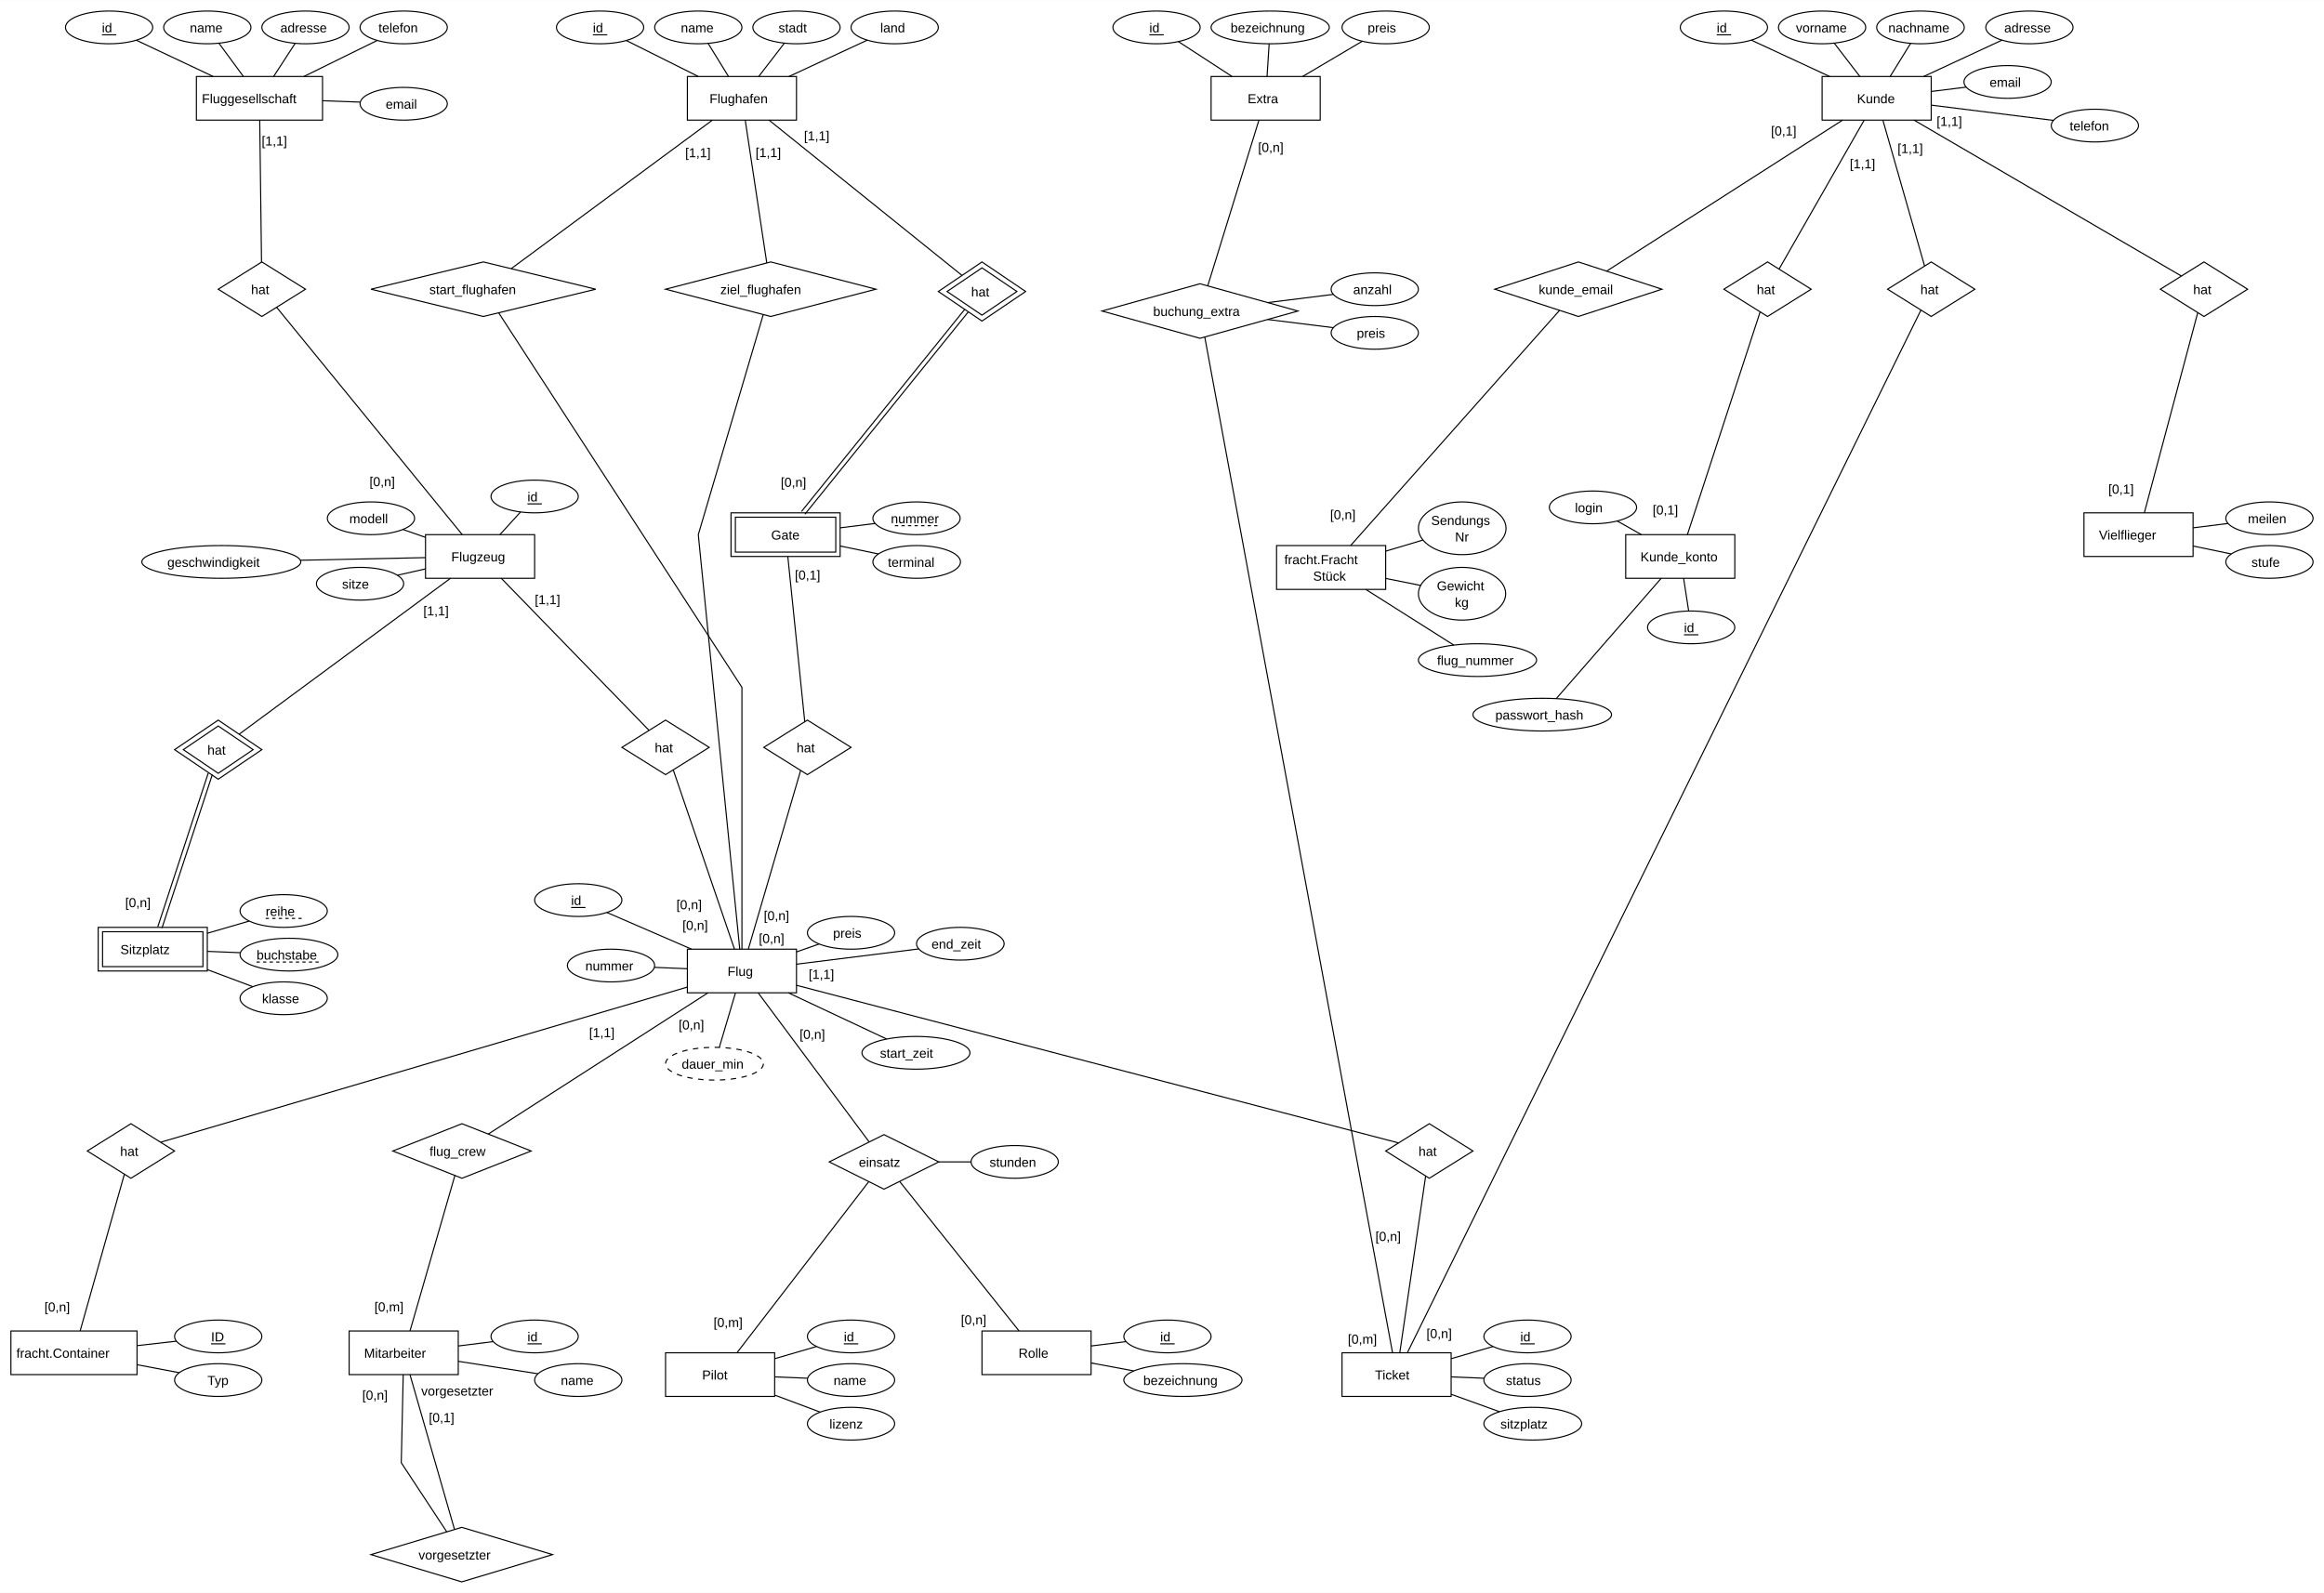
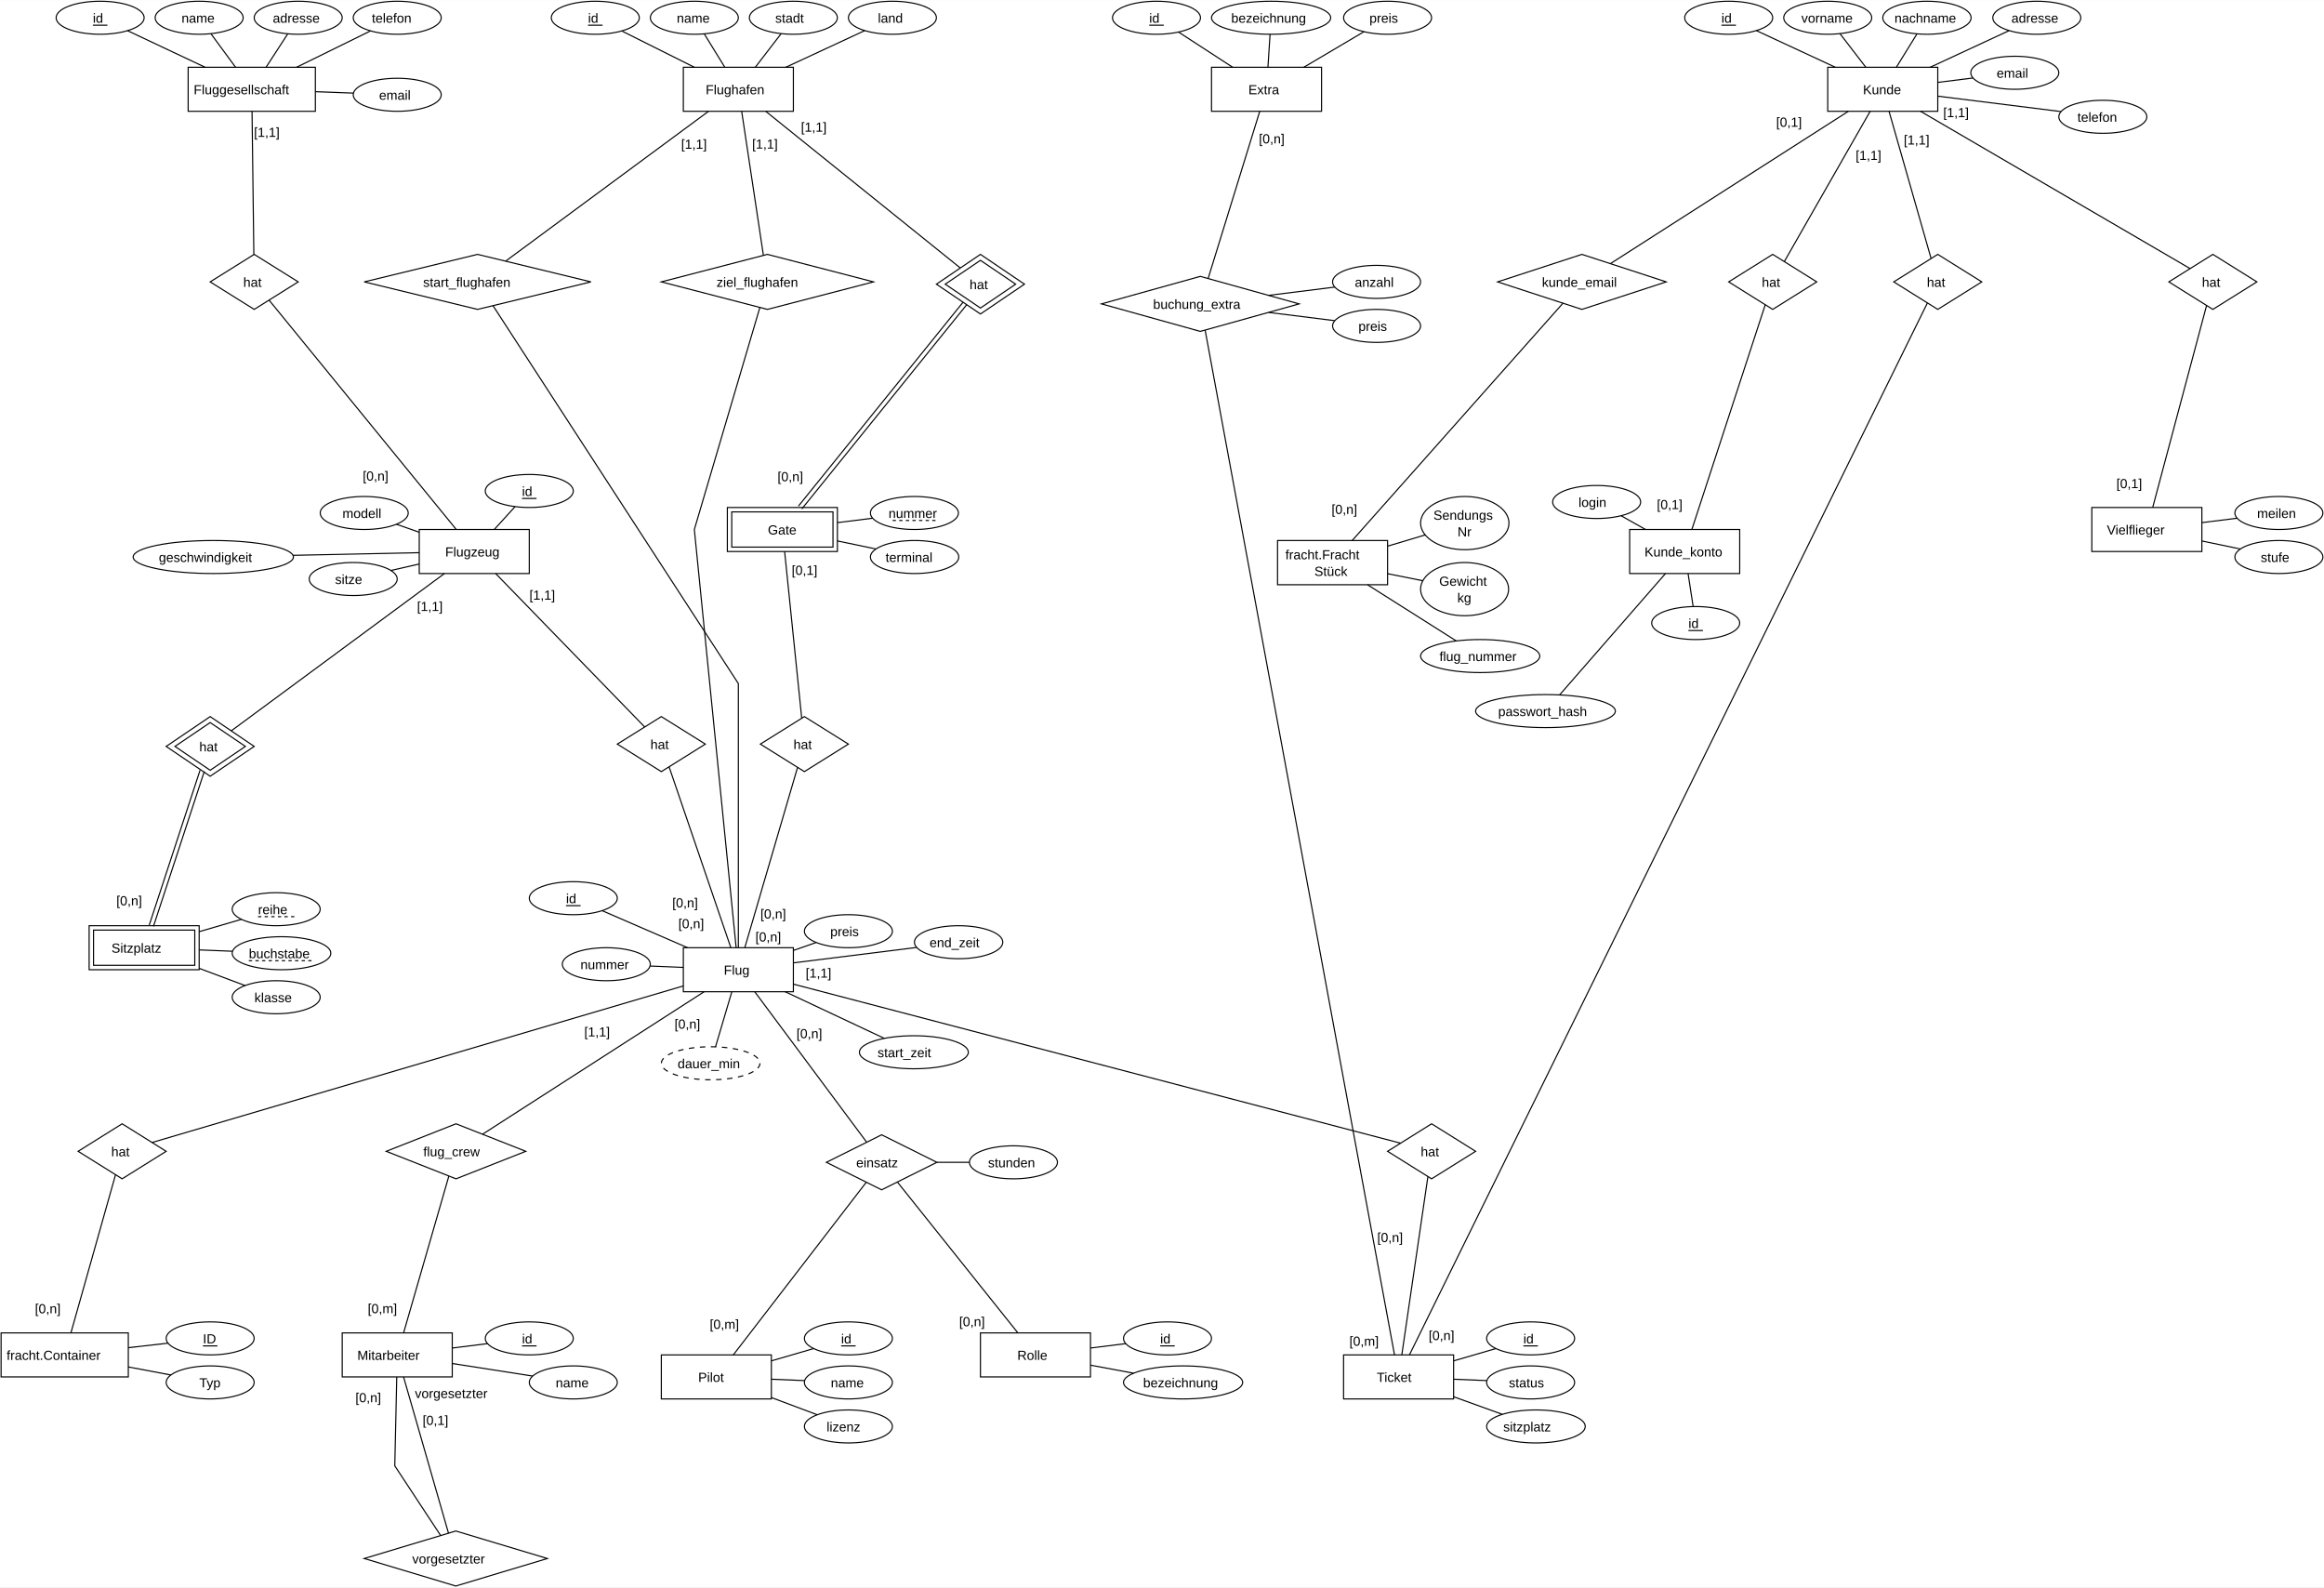
- <svg xmlns="http://www.w3.org/2000/svg" width="2840" height="1947" viewBox="10 10 2130 1460" font-family="Arial, Helvetica, sans-serif" xml:space="preserve">
-   <rect x="10" y="10" width="2130" height="1460" fill="#ffffff" />
+ <svg xmlns="http://www.w3.org/2000/svg" width="2816" height="1923" viewBox="19 19 2112 1442" font-family="Arial, Helvetica, sans-serif" xml:space="preserve">
+   <rect x="19" y="19" width="2112" height="1442" fill="#ffffff" />
  <rect x="20" y="1230" width="115.6" height="40" fill="#ffffff" stroke="#000000" stroke-width="1" />
  <text x="25" y="1254.51" font-size="12">fracht.Container</text>
  <rect x="1180" y="510" width="100" height="40.19" fill="#ffffff" stroke="#000000" stroke-width="1" />
  <text x="1187.1" y="527.06" font-size="12">fracht.Fracht</text>
  <text x="1213.5" y="542.15" font-size="12">Stück</text>
  <rect x="1120" y="80" width="100" height="40" fill="#ffffff" stroke="#000000" stroke-width="1" />
  <text x="1153.5" y="104.51" font-size="12">Extra</text>
  <rect x="640" y="880" width="100" height="40" fill="#ffffff" stroke="#000000" stroke-width="1" />
  <text x="676.8" y="904.51" font-size="12">Flug</text>
  <rect x="190" y="80" width="115.6" height="40" fill="#ffffff" stroke="#000000" stroke-width="1" />
  <text x="195" y="104.51" font-size="12">Fluggesellschaft</text>
  <rect x="640" y="80" width="100" height="40" fill="#ffffff" stroke="#000000" stroke-width="1" />
  <text x="660.3" y="104.51" font-size="12">Flughafen</text>
  <rect x="400" y="500" width="100" height="40" fill="#ffffff" stroke="#000000" stroke-width="1" />
  <text x="423.6" y="524.51" font-size="12">Flugzeug</text>
  <rect x="680" y="480" width="100" height="40" fill="#ffffff" stroke="#000000" stroke-width="1" />
  <rect x="684" y="484" width="92" height="32" fill="none" stroke="#000000" stroke-width="1" />
  <text x="716.8" y="504.51" font-size="12">Gate</text>
  <rect x="1680" y="80" width="100" height="40" fill="#ffffff" stroke="#000000" stroke-width="1" />
  <text x="1712" y="104.51" font-size="12">Kunde</text>
  <rect x="1500" y="500" width="100" height="40" fill="#ffffff" stroke="#000000" stroke-width="1" />
  <text x="1513.5" y="524.51" font-size="12">Kunde_konto</text>
  <rect x="330" y="1230" width="100" height="40" fill="#ffffff" stroke="#000000" stroke-width="1" />
  <text x="343.7" y="1254.51" font-size="12">Mitarbeiter</text>
  <rect x="620" y="1250" width="100" height="40" fill="#ffffff" stroke="#000000" stroke-width="1" />
  <text x="653.5" y="1274.51" font-size="12">Pilot</text>
  <rect x="910" y="1230" width="100" height="40" fill="#ffffff" stroke="#000000" stroke-width="1" />
  <text x="943.5" y="1254.51" font-size="12">Rolle</text>
  <rect x="100" y="860" width="100" height="40" fill="#ffffff" stroke="#000000" stroke-width="1" />
  <rect x="104" y="864" width="92" height="32" fill="none" stroke="#000000" stroke-width="1" />
  <text x="120.3" y="884.51" font-size="12">Sitzplatz</text>
  <rect x="1240" y="1250" width="100" height="40" fill="#ffffff" stroke="#000000" stroke-width="1" />
  <text x="1270.2" y="1274.51" font-size="12">Ticket</text>
  <rect x="1920" y="480" width="100" height="40" fill="#ffffff" stroke="#000000" stroke-width="1" />
  <text x="1933.7" y="504.51" font-size="12">Vielflieger</text>
  <ellipse cx="210" cy="1235" rx="40" ry="15" fill="#ffffff" stroke="#000000" stroke-width="1" />
  <polyline points="203.4,1241.79 216.6,1241.79" fill="none" stroke="#000000" stroke-width="1" />
  <text x="203.4" y="1239.51" font-size="12">ID</text>
  <ellipse cx="210" cy="1275" rx="40" ry="15" fill="#ffffff" stroke="#000000" stroke-width="1" />
  <text x="200.1" y="1279.51" font-size="12">Typ</text>
  <polygon points="130,1040 170,1065 130,1090 90,1065" fill="#ffffff" stroke="#000000" stroke-width="1" />
  <text x="120.1" y="1069.51" font-size="12">hat</text>
  <ellipse cx="1350.16" cy="494.17" rx="40.16" ry="24.17" fill="#ffffff" stroke="#000000" stroke-width="1" />
  <text x="1321.66" y="491.14" font-size="12">Sendungs</text>
  <text x="1343.56" y="506.23" font-size="12">Nr</text>
  <ellipse cx="1350" cy="554.17" rx="40" ry="24.17" fill="#ffffff" stroke="#000000" stroke-width="1" />
  <text x="1326.9" y="551.14" font-size="12">Gewicht</text>
  <text x="1343.4" y="566.23" font-size="12">kg</text>
  <ellipse cx="1364.16" cy="615" rx="54.16" ry="15" fill="#ffffff" stroke="#000000" stroke-width="1" />
  <text x="1327.16" y="619.51" font-size="12">flug_nummer</text>
  <polygon points="1456.6,250 1533.2,275 1456.6,300 1380,275" fill="#ffffff" stroke="#000000" stroke-width="1" />
  <text x="1420.3" y="279.51" font-size="12">kunde_email</text>
  <polygon points="1109.8,270 1199.6,295 1109.8,320 1020,295" fill="#ffffff" stroke="#000000" stroke-width="1" />
  <text x="1066.9" y="299.51" font-size="12">buchung_extra</text>
  <ellipse cx="1270" cy="275" rx="40" ry="15" fill="#ffffff" stroke="#000000" stroke-width="1" />
  <text x="1250.2" y="279.51" font-size="12">anzahl</text>
  <ellipse cx="1270" cy="315" rx="40" ry="15" fill="#ffffff" stroke="#000000" stroke-width="1" />
  <text x="1253.5" y="319.51" font-size="12">preis</text>
  <polygon points="820.2,1050 870.4,1075 820.2,1100 770,1075" fill="#ffffff" stroke="#000000" stroke-width="1" />
  <text x="797.1" y="1079.51" font-size="12">einsatz</text>
  <ellipse cx="940" cy="1075" rx="40" ry="15" fill="#ffffff" stroke="#000000" stroke-width="1" />
  <text x="916.9" y="1079.51" font-size="12">stunden</text>
  <ellipse cx="1070" cy="35" rx="40" ry="15" fill="#ffffff" stroke="#000000" stroke-width="1" />
  <polyline points="1063.4,41.79 1076.6,41.79" fill="none" stroke="#000000" stroke-width="1" />
  <text x="1063.4" y="39.51" font-size="12">id</text>
  <ellipse cx="1174.16" cy="35" rx="54.16" ry="15" fill="#ffffff" stroke="#000000" stroke-width="1" />
  <text x="1137.86" y="39.51" font-size="12">bezeichnung</text>
  <ellipse cx="1280" cy="35" rx="40" ry="15" fill="#ffffff" stroke="#000000" stroke-width="1" />
  <text x="1263.5" y="39.51" font-size="12">preis</text>
  <ellipse cx="540" cy="835" rx="40" ry="15" fill="#ffffff" stroke="#000000" stroke-width="1" />
  <polyline points="533.4,841.79 546.6,841.79" fill="none" stroke="#000000" stroke-width="1" />
  <text x="533.4" y="839.51" font-size="12">id</text>
  <ellipse cx="570" cy="895" rx="40" ry="15" fill="#ffffff" stroke="#000000" stroke-width="1" />
  <text x="546.5" y="899.51" font-size="12">nummer</text>
  <ellipse cx="790" cy="865" rx="40" ry="15" fill="#ffffff" stroke="#000000" stroke-width="1" />
  <text x="773.5" y="869.51" font-size="12">preis</text>
  <ellipse cx="849.5" cy="975" rx="49.5" ry="15" fill="#ffffff" stroke="#000000" stroke-width="1" />
  <text x="816.5" y="979.51" font-size="12">start_zeit</text>
  <ellipse cx="890.16" cy="875" rx="40.16" ry="15" fill="#ffffff" stroke="#000000" stroke-width="1" />
  <text x="863.76" y="879.51" font-size="12">end_zeit</text>
  <ellipse cx="664.83" cy="985" rx="44.83" ry="15" fill="#ffffff" stroke="#000000" stroke-width="0" />
  <polyline points="709.66,985 709.49,986.31 708.98,987.6 708.13,988.88 706.96,990.13 705.46,991.34 703.66,992.5 701.55,993.6 699.17,994.64 696.53,995.61 693.65,996.49 690.54,997.29 687.25,997.99 683.78,998.59 680.16,999.1 676.43,999.49 672.62,999.77 668.74,999.94 664.83,1000 660.92,999.94 657.05,999.77 653.23,999.49 649.5,999.1 645.88,998.59 642.42,997.99 639.12,997.29 636.01,996.49 633.13,995.61 630.49,994.64 628.11,993.6 626.01,992.5 624.2,991.34 622.7,990.13 621.53,988.88 620.68,987.6 620.17,986.31 620,985 620.17,983.69 620.68,982.4 621.53,981.12 622.7,979.87 624.2,978.66 626.01,977.5 628.11,976.4 630.49,975.36 633.13,974.39 636.01,973.51 639.12,972.71 642.42,972.01 645.88,971.41 649.5,970.9 653.23,970.51 657.05,970.23 660.92,970.06 664.83,970 668.74,970.06 672.62,970.23 676.43,970.51 680.16,970.9 683.78,971.41 687.25,972.01 690.54,972.71 693.65,973.51 696.53,974.39 699.17,975.36 701.55,976.4 703.66,977.5 705.46,978.66 706.96,979.87 708.13,981.12 708.98,982.4 709.49,983.69 709.66,985" fill="none" stroke="#000000" stroke-width="1" stroke-dasharray="5 5" />
  <text x="634.83" y="989.51" font-size="12">dauer_min</text>
  <polygon points="620,670 660,695 620,720 580,695" fill="#ffffff" stroke="#000000" stroke-width="1" />
  <text x="610.1" y="699.51" font-size="12">hat</text>
  <polygon points="750,670 790,695 750,720 710,695" fill="#ffffff" stroke="#000000" stroke-width="1" />
  <text x="740.1" y="699.51" font-size="12">hat</text>
  <polygon points="453,250 556,275 453,300 350,275" fill="#ffffff" stroke="#000000" stroke-width="1" />
  <text x="403.5" y="279.51" font-size="12">start_flughafen</text>
  <polygon points="716.4,250 812.8,275 716.4,300 620,275" fill="#ffffff" stroke="#000000" stroke-width="1" />
  <text x="670.2" y="279.51" font-size="12">ziel_flughafen</text>
  <polygon points="433.4,1040 496.8,1065 433.4,1090 370,1065" fill="#ffffff" stroke="#000000" stroke-width="1" />
  <text x="403.7" y="1069.51" font-size="12">flug_crew</text>
  <ellipse cx="110" cy="35" rx="40" ry="15" fill="#ffffff" stroke="#000000" stroke-width="1" />
  <polyline points="103.4,41.79 116.6,41.79" fill="none" stroke="#000000" stroke-width="1" />
  <text x="103.4" y="39.51" font-size="12">id</text>
  <ellipse cx="200" cy="35" rx="40" ry="15" fill="#ffffff" stroke="#000000" stroke-width="1" />
  <text x="184" y="39.51" font-size="12">name</text>
  <ellipse cx="290" cy="35" rx="40" ry="15" fill="#ffffff" stroke="#000000" stroke-width="1" />
  <text x="266.9" y="39.51" font-size="12">adresse</text>
  <ellipse cx="380" cy="35" rx="40" ry="15" fill="#ffffff" stroke="#000000" stroke-width="1" />
  <text x="356.9" y="39.51" font-size="12">telefon</text>
  <ellipse cx="380" cy="105" rx="40" ry="15" fill="#ffffff" stroke="#000000" stroke-width="1" />
  <text x="363.5" y="109.51" font-size="12">email</text>
  <ellipse cx="560" cy="35" rx="40" ry="15" fill="#ffffff" stroke="#000000" stroke-width="1" />
  <polyline points="553.4,41.79 566.6,41.79" fill="none" stroke="#000000" stroke-width="1" />
  <text x="553.4" y="39.51" font-size="12">id</text>
  <ellipse cx="650" cy="35" rx="40" ry="15" fill="#ffffff" stroke="#000000" stroke-width="1" />
  <text x="634" y="39.51" font-size="12">name</text>
  <ellipse cx="740" cy="35" rx="40" ry="15" fill="#ffffff" stroke="#000000" stroke-width="1" />
  <text x="723.5" y="39.51" font-size="12">stadt</text>
  <ellipse cx="830" cy="35" rx="40" ry="15" fill="#ffffff" stroke="#000000" stroke-width="1" />
  <text x="816.8" y="39.51" font-size="12">land</text>
  <ellipse cx="500" cy="465" rx="40" ry="15" fill="#ffffff" stroke="#000000" stroke-width="1" />
  <polyline points="493.4,471.79 506.6,471.79" fill="none" stroke="#000000" stroke-width="1" />
  <text x="493.4" y="469.51" font-size="12">id</text>
  <ellipse cx="350" cy="485" rx="40" ry="15" fill="#ffffff" stroke="#000000" stroke-width="1" />
  <text x="330.2" y="489.51" font-size="12">modell</text>
  <ellipse cx="340" cy="545" rx="40" ry="15" fill="#ffffff" stroke="#000000" stroke-width="1" />
  <text x="323.5" y="549.51" font-size="12">sitze</text>
  <ellipse cx="212.83" cy="525" rx="72.83" ry="15" fill="#ffffff" stroke="#000000" stroke-width="1" />
  <text x="163.33" y="529.51" font-size="12">geschwindigkeit</text>
  <polygon points="250,250 290,275 250,300 210,275" fill="#ffffff" stroke="#000000" stroke-width="1" />
  <text x="240.1" y="279.51" font-size="12">hat</text>
  <ellipse cx="850" cy="485" rx="40" ry="15" fill="#ffffff" stroke="#000000" stroke-width="1" />
  <polyline points="830.2,491.79 869.8,491.79" fill="none" stroke="#000000" stroke-width="1" stroke-dasharray="3 3" />
  <text x="826.5" y="489.51" font-size="12">nummer</text>
  <ellipse cx="850.16" cy="525" rx="40.16" ry="15" fill="#ffffff" stroke="#000000" stroke-width="1" />
  <text x="823.76" y="529.51" font-size="12">terminal</text>
  <polygon points="910,250 950,277.09 910,304.19 870,277.09" fill="#ffffff" stroke="#000000" stroke-width="1" />
  <polygon points="910,255.42 942,277.09 910,298.77 878,277.09" fill="none" stroke="#000000" stroke-width="1" />
  <text x="900.1" y="281.61" font-size="12">hat</text>
  <ellipse cx="1590" cy="35" rx="40" ry="15" fill="#ffffff" stroke="#000000" stroke-width="1" />
  <polyline points="1583.4,41.79 1596.6,41.79" fill="none" stroke="#000000" stroke-width="1" />
  <text x="1583.4" y="39.51" font-size="12">id</text>
  <ellipse cx="1680" cy="35" rx="40" ry="15" fill="#ffffff" stroke="#000000" stroke-width="1" />
  <text x="1656" y="39.51" font-size="12">vorname</text>
  <ellipse cx="1770.16" cy="35" rx="40.16" ry="15" fill="#ffffff" stroke="#000000" stroke-width="1" />
  <text x="1740.66" y="39.51" font-size="12">nachname</text>
  <ellipse cx="1870" cy="35" rx="40" ry="15" fill="#ffffff" stroke="#000000" stroke-width="1" />
  <text x="1846.9" y="39.51" font-size="12">adresse</text>
  <ellipse cx="1850" cy="85" rx="40" ry="15" fill="#ffffff" stroke="#000000" stroke-width="1" />
  <text x="1833.5" y="89.51" font-size="12">email</text>
  <ellipse cx="1930" cy="125" rx="40" ry="15" fill="#ffffff" stroke="#000000" stroke-width="1" />
  <text x="1906.9" y="129.51" font-size="12">telefon</text>
  <ellipse cx="1560" cy="585" rx="40" ry="15" fill="#ffffff" stroke="#000000" stroke-width="1" />
  <polyline points="1553.4,591.79 1566.6,591.79" fill="none" stroke="#000000" stroke-width="1" />
  <text x="1553.4" y="589.51" font-size="12">id</text>
  <ellipse cx="1470" cy="475" rx="40" ry="15" fill="#ffffff" stroke="#000000" stroke-width="1" />
  <text x="1453.5" y="479.51" font-size="12">login</text>
  <ellipse cx="1423.5" cy="665" rx="63.5" ry="15" fill="#ffffff" stroke="#000000" stroke-width="1" />
  <text x="1380.5" y="669.51" font-size="12">passwort_hash</text>
  <polygon points="1630,250 1670,275 1630,300 1590,275" fill="#ffffff" stroke="#000000" stroke-width="1" />
  <text x="1620.1" y="279.51" font-size="12">hat</text>
  <ellipse cx="500" cy="1235" rx="40" ry="15" fill="#ffffff" stroke="#000000" stroke-width="1" />
  <polyline points="493.4,1241.79 506.6,1241.79" fill="none" stroke="#000000" stroke-width="1" />
  <text x="493.4" y="1239.51" font-size="12">id</text>
  <ellipse cx="540" cy="1275" rx="40" ry="15" fill="#ffffff" stroke="#000000" stroke-width="1" />
  <text x="524" y="1279.51" font-size="12">name</text>
  <polygon points="433.2,1410 516.4,1435 433.2,1460 350,1435" fill="#ffffff" stroke="#000000" stroke-width="1" />
  <text x="393.6" y="1439.51" font-size="12">vorgesetzter</text>
  <ellipse cx="790" cy="1235" rx="40" ry="15" fill="#ffffff" stroke="#000000" stroke-width="1" />
  <polyline points="783.4,1241.79 796.6,1241.79" fill="none" stroke="#000000" stroke-width="1" />
  <text x="783.4" y="1239.51" font-size="12">id</text>
  <ellipse cx="790" cy="1275" rx="40" ry="15" fill="#ffffff" stroke="#000000" stroke-width="1" />
  <text x="774" y="1279.51" font-size="12">name</text>
  <ellipse cx="790" cy="1315" rx="40" ry="15" fill="#ffffff" stroke="#000000" stroke-width="1" />
  <text x="770.2" y="1319.51" font-size="12">lizenz</text>
  <ellipse cx="1080" cy="1235" rx="40" ry="15" fill="#ffffff" stroke="#000000" stroke-width="1" />
  <polyline points="1073.4,1241.79 1086.6,1241.79" fill="none" stroke="#000000" stroke-width="1" />
  <text x="1073.4" y="1239.51" font-size="12">id</text>
  <ellipse cx="1094.16" cy="1275" rx="54.16" ry="15" fill="#ffffff" stroke="#000000" stroke-width="1" />
  <text x="1057.86" y="1279.51" font-size="12">bezeichnung</text>
  <ellipse cx="270" cy="845" rx="40" ry="15" fill="#ffffff" stroke="#000000" stroke-width="1" />
  <polyline points="253.5,851.79 286.5,851.79" fill="none" stroke="#000000" stroke-width="1" stroke-dasharray="3 3" />
  <text x="253.5" y="849.51" font-size="12">reihe</text>
  <ellipse cx="274.83" cy="885" rx="44.83" ry="15" fill="#ffffff" stroke="#000000" stroke-width="1" />
  <polyline points="245.13,891.79 304.53,891.79" fill="none" stroke="#000000" stroke-width="1" stroke-dasharray="3 3" />
  <text x="245.13" y="889.51" font-size="12">buchstabe</text>
  <ellipse cx="270" cy="925" rx="40" ry="15" fill="#ffffff" stroke="#000000" stroke-width="1" />
  <text x="250.2" y="929.51" font-size="12">klasse</text>
  <polygon points="210,670 250,697.09 210,724.19 170,697.09" fill="#ffffff" stroke="#000000" stroke-width="1" />
  <polygon points="210,675.42 242,697.09 210,718.77 178,697.09" fill="none" stroke="#000000" stroke-width="1" />
  <text x="200.1" y="701.61" font-size="12">hat</text>
  <ellipse cx="1410" cy="1235" rx="40" ry="15" fill="#ffffff" stroke="#000000" stroke-width="1" />
  <polyline points="1403.4,1241.79 1416.6,1241.79" fill="none" stroke="#000000" stroke-width="1" />
  <text x="1403.4" y="1239.51" font-size="12">id</text>
  <ellipse cx="1410" cy="1275" rx="40" ry="15" fill="#ffffff" stroke="#000000" stroke-width="1" />
  <text x="1390.2" y="1279.51" font-size="12">status</text>
  <ellipse cx="1414.83" cy="1315" rx="44.83" ry="15" fill="#ffffff" stroke="#000000" stroke-width="1" />
  <text x="1385.13" y="1319.51" font-size="12">sitzplatz</text>
  <polygon points="1320,1040 1360,1065 1320,1090 1280,1065" fill="#ffffff" stroke="#000000" stroke-width="1" />
  <text x="1310.1" y="1069.51" font-size="12">hat</text>
  <polygon points="1780,250 1820,275 1780,300 1740,275" fill="#ffffff" stroke="#000000" stroke-width="1" />
  <text x="1770.1" y="279.51" font-size="12">hat</text>
  <ellipse cx="2090" cy="485" rx="40" ry="15" fill="#ffffff" stroke="#000000" stroke-width="1" />
  <text x="2070.2" y="489.51" font-size="12">meilen</text>
  <ellipse cx="2090" cy="525" rx="40" ry="15" fill="#ffffff" stroke="#000000" stroke-width="1" />
  <text x="2073.5" y="529.51" font-size="12">stufe</text>
  <polygon points="2030,250 2070,275 2030,300 1990,275" fill="#ffffff" stroke="#000000" stroke-width="1" />
  <text x="2020.1" y="279.51" font-size="12">hat</text>
  <polyline points="135.6,1243.44 171.71,1239.34" fill="none" stroke="#000000" stroke-width="1" />
  <polyline points="135.6,1260.93 174.28,1268.25" fill="none" stroke="#000000" stroke-width="1" />
  <polyline points="157.18,1056.99 640,914.73" fill="none" stroke="#000000" stroke-width="1" />
  <text x="549.93" y="960.63" font-size="12">[1,1]</text>
  <polyline points="124,1086.25 83.44,1230" fill="none" stroke="#000000" stroke-width="1" />
  <text x="50.73" y="1212.17" font-size="12">[0,n]</text>
  <polyline points="1280,515.15 1314.19,504.93" fill="none" stroke="#000000" stroke-width="1" />
  <polyline points="1280,540.13 1312.04,546.56" fill="none" stroke="#000000" stroke-width="1" />
  <polyline points="1261.75,550.19 1342.45,601.26" fill="none" stroke="#000000" stroke-width="1" />
  <polyline points="1482.47,258.44 1698.75,120" fill="none" stroke="#000000" stroke-width="1" />
  <text x="1633.13" y="134.04" font-size="12">[0,1]</text>
  <polyline points="1439.38,294.38 1247.85,510" fill="none" stroke="#000000" stroke-width="1" />
  <text x="1229.07" y="485.87" font-size="12">[0,n]</text>
  <polyline points="1116.91,271.98 1163.83,120" fill="none" stroke="#000000" stroke-width="1" />
  <text x="1163.03" y="149.14" font-size="12">[0,n]</text>
  <polyline points="1114.19,318.78 1286.3,1250" fill="none" stroke="#000000" stroke-width="1" />
  <text x="1245.3" y="1241.68" font-size="12">[0,m]</text>
  <polyline points="1171.8,287.26 1232.05,279.74" fill="none" stroke="#000000" stroke-width="1" />
  <polyline points="1171.8,302.74 1232.05,310.26" fill="none" stroke="#000000" stroke-width="1" />
  <polyline points="806.63,1056.76 704.88,920" fill="none" stroke="#000000" stroke-width="1" />
  <text x="742.83" y="962.22" font-size="12">[0,n]</text>
  <polyline points="806.28,1093.07 685.41,1250" fill="none" stroke="#000000" stroke-width="1" />
  <text x="663.97" y="1226.34" font-size="12">[0,m]</text>
  <polyline points="834.49,1092.88 944.02,1230" fill="none" stroke="#000000" stroke-width="1" />
  <text x="890.67" y="1223.93" font-size="12">[0,n]</text>
  <polyline points="870.4,1075 900,1075" fill="none" stroke="#000000" stroke-width="1" />
  <polyline points="1139.23,80 1089.99,47.99" fill="none" stroke="#000000" stroke-width="1" />
  <polyline points="1171.28,80 1173.2,50" fill="none" stroke="#000000" stroke-width="1" />
  <polyline points="1203.85,80 1258.57,47.66" fill="none" stroke="#000000" stroke-width="1" />
  <polyline points="643.85,880 566.18,846.34" fill="none" stroke="#000000" stroke-width="1" />
  <polyline points="640,897.92 609.76,896.66" fill="none" stroke="#000000" stroke-width="1" />
  <polyline points="740,882.5 760.76,875.23" fill="none" stroke="#000000" stroke-width="1" />
  <polyline points="732.53,920 822.68,962.39" fill="none" stroke="#000000" stroke-width="1" />
  <polyline points="740,893.76 852.07,879.76" fill="none" stroke="#000000" stroke-width="1" />
  <polyline points="684.08,920 669.25,970.07" fill="none" stroke="#000000" stroke-width="1" />
  <polyline points="604.89,679.44 469.43,540" fill="none" stroke="#000000" stroke-width="1" />
  <text x="500.11" y="563.75" font-size="12">[1,1]</text>
  <polyline points="627.04,715.6 683.17,880" fill="none" stroke="#000000" stroke-width="1" />
  <text x="635.46" y="862.3" font-size="12">[0,n]</text>
  <polyline points="747.59,671.51 732.05,520" fill="none" stroke="#000000" stroke-width="1" />
  <text x="738.46" y="541.2" font-size="12">[0,1]</text>
  <polyline points="743.81,716.13 695.85,880" fill="none" stroke="#000000" stroke-width="1" />
  <text x="705.48" y="874.35" font-size="12">[0,n]</text>
  <polyline points="478.48,256.18 662.91,120" fill="none" stroke="#000000" stroke-width="1" />
  <text x="638" y="154.04" font-size="12">[1,1]</text>
  <polyline points="467.02,296.6 690,640 690,880" fill="none" stroke="#000000" stroke-width="1" />
  <text x="710" y="853.45" font-size="12">[0,n]</text>
  <polyline points="712.77,250.94 693.02,120" fill="none" stroke="#000000" stroke-width="1" />
  <text x="702.49" y="153.9" font-size="12">[1,1]</text>
  <polyline points="709.55,298.22 650,500 688,880" fill="none" stroke="#000000" stroke-width="1" />
  <text x="629.94" y="843.38" font-size="12">[0,n]</text>
  <polyline points="457.5,1049.5 658.9,920" fill="none" stroke="#000000" stroke-width="1" />
  <text x="631.98" y="953.55" font-size="12">[0,n]</text>
  <polyline points="426.92,1087.45 385.77,1230" fill="none" stroke="#000000" stroke-width="1" />
  <text x="353.18" y="1212.07" font-size="12">[0,m]</text>
  <polyline points="205.4,80 134.89,46.74" fill="none" stroke="#000000" stroke-width="1" />
  <polyline points="233.09,80 210.63,49.46" fill="none" stroke="#000000" stroke-width="1" />
  <polyline points="260.78,80 280.54,49.57" fill="none" stroke="#000000" stroke-width="1" />
  <polyline points="288.48,80 355.74,46.93" fill="none" stroke="#000000" stroke-width="1" />
  <polyline points="305.6,102.19 340.2,103.49" fill="none" stroke="#000000" stroke-width="1" />
  <polyline points="650,80 584,47" fill="none" stroke="#000000" stroke-width="1" />
  <polyline points="677.69,80 658.99,49.62" fill="none" stroke="#000000" stroke-width="1" />
  <polyline points="705.38,80 728.91,49.41" fill="none" stroke="#000000" stroke-width="1" />
  <polyline points="733.08,80 804.87,46.67" fill="none" stroke="#000000" stroke-width="1" />
  <polyline points="468.18,500 487.09,479.2" fill="none" stroke="#000000" stroke-width="1" />
  <polyline points="400,502.5 379.24,495.23" fill="none" stroke="#000000" stroke-width="1" />
  <polyline points="400,531.36 374.21,537.23" fill="none" stroke="#000000" stroke-width="1" />
  <polyline points="400,521.05 285.29,523.47" fill="none" stroke="#000000" stroke-width="1" />
  <polyline points="249.69,250.19 248.05,120" fill="none" stroke="#000000" stroke-width="1" />
  <text x="249.78" y="143.23" font-size="12">[1,1]</text>
  <polyline points="263.51,291.55 433.67,500" fill="none" stroke="#000000" stroke-width="1" />
  <text x="348.62" y="455.56" font-size="12">[0,n]</text>
  <polyline points="780,493.75 812.05,489.74" fill="none" stroke="#000000" stroke-width="1" />
  <polyline points="780,510.4 815.08,517.7" fill="none" stroke="#000000" stroke-width="1" />
  <polyline points="891.72,262.38 714.85,120" fill="none" stroke="#000000" stroke-width="1" />
  <text x="746.86" y="138.54" font-size="12">[1,1]</text>
  <polyline points="897.41,295.86 747.71,481.26" fill="none" stroke="#000000" stroke-width="1" />
  <polyline points="894.3,293.35 744.59,478.74" fill="none" stroke="#000000" stroke-width="1" />
  <text x="725.58" y="456.15" font-size="12">[0,n]</text>
  <polyline points="1686.92,80 1615.13,46.67" fill="none" stroke="#000000" stroke-width="1" />
  <polyline points="1714.62,80 1691.09,49.41" fill="none" stroke="#000000" stroke-width="1" />
  <polyline points="1742.36,80 1761.13,49.62" fill="none" stroke="#000000" stroke-width="1" />
  <polyline points="1773.08,80 1844.87,46.67" fill="none" stroke="#000000" stroke-width="1" />
  <polyline points="1780,93.75 1812.05,89.74" fill="none" stroke="#000000" stroke-width="1" />
  <polyline points="1780,106.25 1892.05,120.26" fill="none" stroke="#000000" stroke-width="1" />
  <polyline points="1553.08,540 1557.7,570.02" fill="none" stroke="#000000" stroke-width="1" />
  <polyline points="1514.44,500 1492.19,487.48" fill="none" stroke="#000000" stroke-width="1" />
  <polyline points="1532.55,540 1436.32,650.31" fill="none" stroke="#000000" stroke-width="1" />
  <polyline points="1640.53,256.58 1718.57,120" fill="none" stroke="#000000" stroke-width="1" />
  <text x="1705.36" y="164.19" font-size="12">[1,1]</text>
  <polyline points="1623.22,295.76 1556.53,500" fill="none" stroke="#000000" stroke-width="1" />
  <text x="1524.68" y="481.5" font-size="12">[0,1]</text>
  <polyline points="430,1243.75 462.05,1239.74" fill="none" stroke="#000000" stroke-width="1" />
  <polyline points="430,1257.81 503.08,1269.23" fill="none" stroke="#000000" stroke-width="1" />
  <polyline points="426.58,1411.99 385.75,1270" fill="none" stroke="#000000" stroke-width="1" />
  <text x="396.04" y="1289.2" font-size="12">vorgesetzter</text>
  <text x="403.05" y="1313.6" font-size="12">[0,1]</text>
  <polyline points="419.46,1414.13 377.77,1350.79 379.56,1270" fill="none" stroke="#000000" stroke-width="1" />
  <text x="342" y="1292.99" font-size="12">[0,n]</text>
  <polyline points="720,1255.42 758.43,1244.21" fill="none" stroke="#000000" stroke-width="1" />
  <polyline points="720,1272.08 750.24,1273.34" fill="none" stroke="#000000" stroke-width="1" />
  <polyline points="720,1288.75 761.72,1304.39" fill="none" stroke="#000000" stroke-width="1" />
  <polyline points="1010,1243.75 1042.05,1239.74" fill="none" stroke="#000000" stroke-width="1" />
  <polyline points="1010,1259.32 1049.23,1266.63" fill="none" stroke="#000000" stroke-width="1" />
  <polyline points="200,865.42 238.43,854.21" fill="none" stroke="#000000" stroke-width="1" />
  <polyline points="200,882 230.32,883.22" fill="none" stroke="#000000" stroke-width="1" />
  <polyline points="200,898.75 241.72,914.39" fill="none" stroke="#000000" stroke-width="1" />
  <polyline points="229.14,682.97 422.9,540" fill="none" stroke="#000000" stroke-width="1" />
  <text x="397.97" y="574.04" font-size="12">[1,1]</text>
  <polyline points="204.63,719.89 158.46,860.62" fill="none" stroke="#000000" stroke-width="1" />
  <polyline points="200.83,718.64 154.66,859.38" fill="none" stroke="#000000" stroke-width="1" />
  <text x="124.74" y="841.48" font-size="12">[0,n]</text>
  <polyline points="1340,1255.42 1378.43,1244.21" fill="none" stroke="#000000" stroke-width="1" />
  <polyline points="1340,1272.08 1370.24,1273.34" fill="none" stroke="#000000" stroke-width="1" />
  <polyline points="1340,1288.02 1384.33,1304.01" fill="none" stroke="#000000" stroke-width="1" />
  <polyline points="1291.81,1057.62 740,913.1" fill="none" stroke="#000000" stroke-width="1" />
  <text x="751.16" y="907.18" font-size="12">[1,1]</text>
  <polyline points="1316.65,1087.91 1292.93,1250" fill="none" stroke="#000000" stroke-width="1" />
  <text x="1270.58" y="1147.47" font-size="12">[0,n]</text>
  <polyline points="1773.94,253.79 1735.71,120" fill="none" stroke="#000000" stroke-width="1" />
  <text x="1749.1" y="150.19" font-size="12">[1,1]</text>
  <polyline points="1770.59,294.12 1299.85,1250" fill="none" stroke="#000000" stroke-width="1" />
  <text x="1317.35" y="1236.53" font-size="12">[0,n]</text>
  <polyline points="2020,493.75 2052.05,489.74" fill="none" stroke="#000000" stroke-width="1" />
  <polyline points="2020,510.42 2055.03,517.72" fill="none" stroke="#000000" stroke-width="1" />
  <polyline points="2009.31,262.93 1764.29,120" fill="none" stroke="#000000" stroke-width="1" />
  <text x="1784.92" y="125.31" font-size="12">[1,1]</text>
  <polyline points="2024.29,296.43 1975.33,480" fill="none" stroke="#000000" stroke-width="1" />
  <text x="1942.32" y="462.42" font-size="12">[0,1]</text>
</svg>
